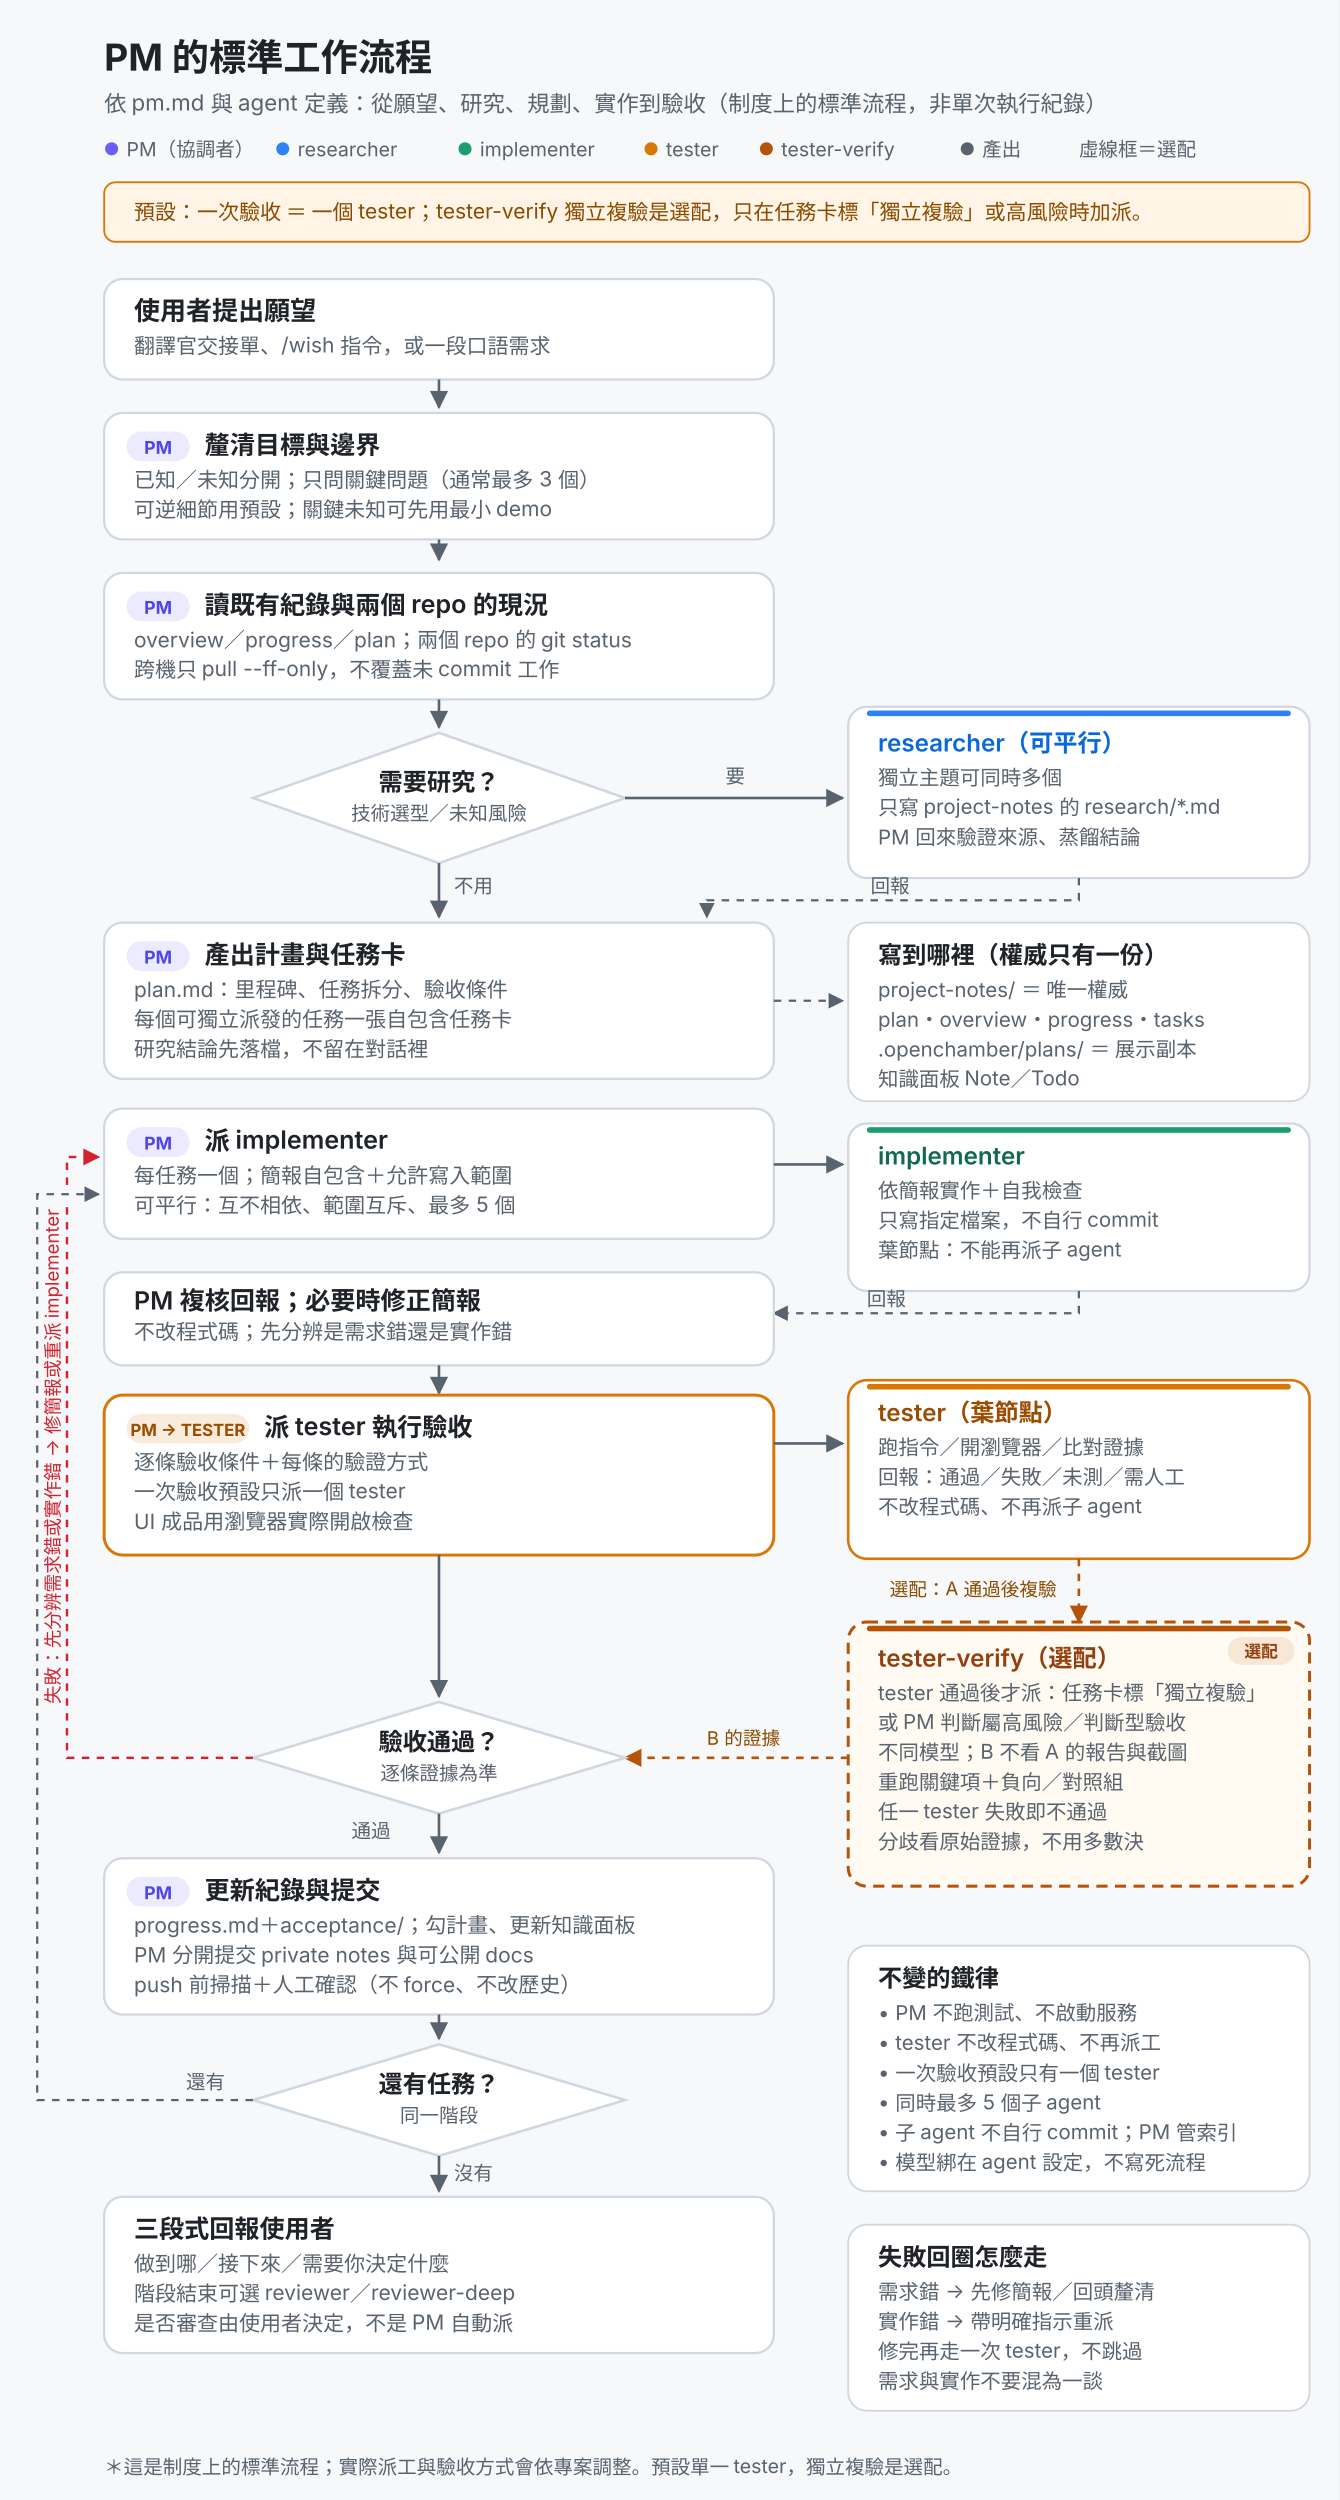
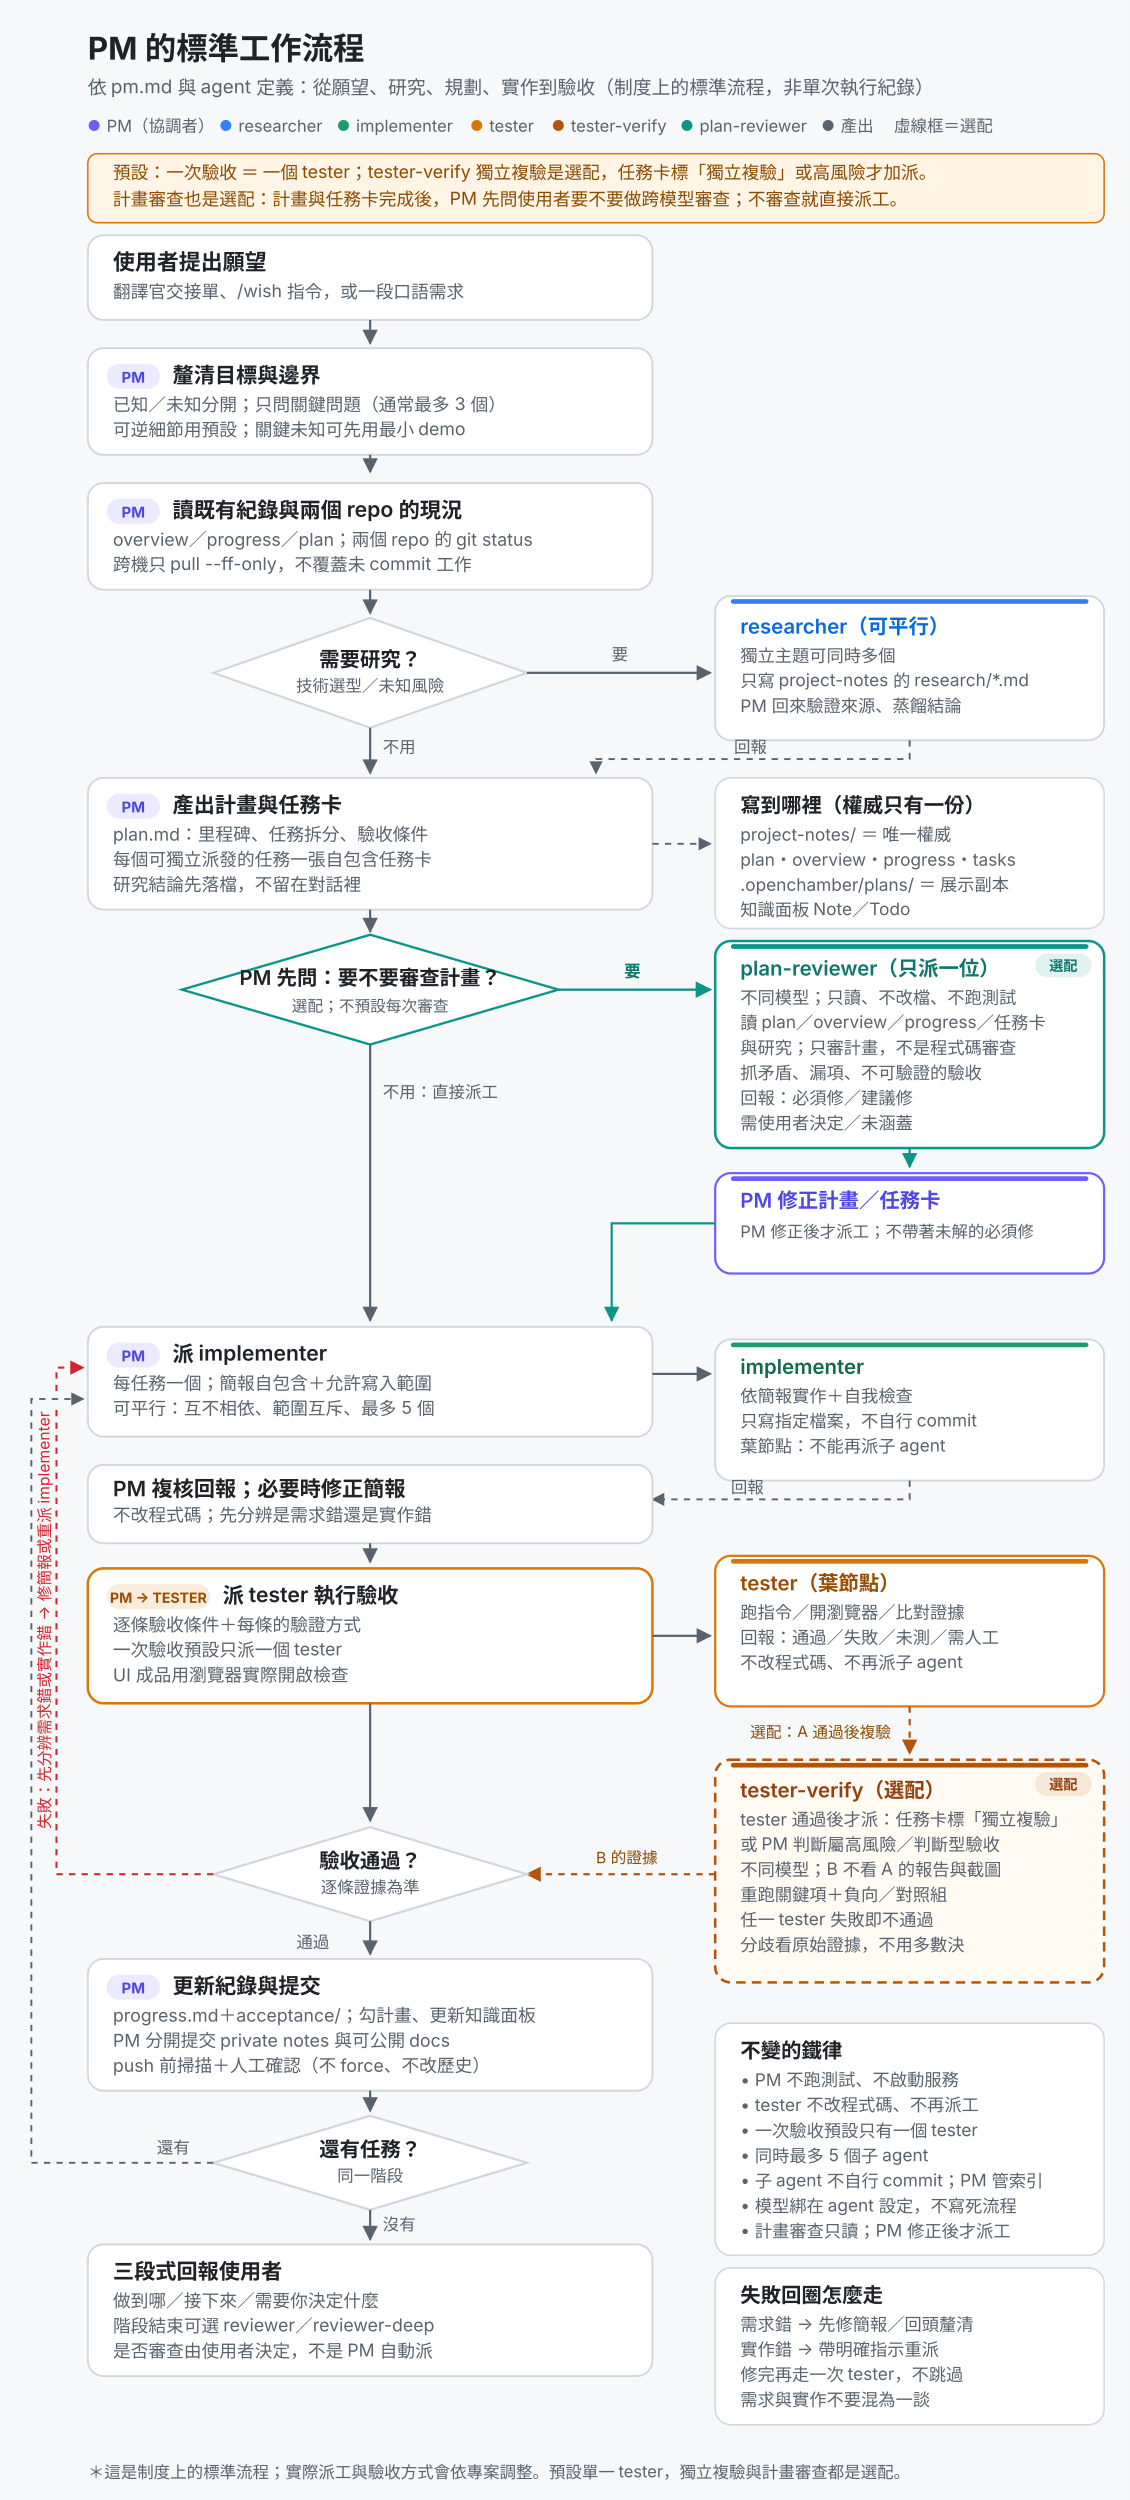
- <svg xmlns="http://www.w3.org/2000/svg" width="720" height="1344" viewBox="0 0 720 1344" role="img" aria-labelledby="svg-title svg-desc" font-family="-apple-system, BlinkMacSystemFont, 'Segoe UI', 'Noto Sans TC', 'Microsoft JhengHei', sans-serif">
+ <svg xmlns="http://www.w3.org/2000/svg" width="720" height="1594" viewBox="0 0 720 1594" role="img" aria-labelledby="svg-title svg-desc" font-family="-apple-system, BlinkMacSystemFont, 'Segoe UI', 'Noto Sans TC', 'Microsoft JhengHei', sans-serif" style="max-width:100%;height:auto">
  <defs>
    <marker id="arrow" viewBox="0 0 10 10" refX="9" refY="5" markerWidth="7" markerHeight="7" orient="auto-start-reverse">
      <path d="M0,0 L10,5 L0,10 z" fill="#59636e" />
    </marker>
    <marker id="arrow-fail" viewBox="0 0 10 10" refX="9" refY="5" markerWidth="7" markerHeight="7" orient="auto-start-reverse">
      <path d="M0,0 L10,5 L0,10 z" fill="#d1242f" />
    </marker>
    <marker id="arrow-opt" viewBox="0 0 10 10" refX="9" refY="5" markerWidth="7" markerHeight="7" orient="auto-start-reverse">
      <path d="M0,0 L10,5 L0,10 z" fill="#b45309" />
    </marker>
+     <marker id="arrow-plan" viewBox="0 0 10 10" refX="9" refY="5" markerWidth="7" markerHeight="7" orient="auto-start-reverse">
+       <path d="M0,0 L10,5 L0,10 z" fill="#0d9488" />
+     </marker>
  </defs>
-   <rect x="0" y="0" width="720" height="1344" fill="#f6f8fa" />
+   <rect x="0" y="0" width="720" height="1594" fill="#f6f8fa" />
  <text x="56" y="38" font-size="20" font-weight="700" fill="#1f2328">PM 的標準工作流程</text>
  <text x="56" y="60" font-size="12" fill="#59636e">依 pm.md 與 agent 定義：從願望、研究、規劃、實作到驗收（制度上的標準流程，非單次執行紀錄）</text>
  <circle cx="60" cy="80" r="3.5" fill="#6d5efc" />
  <text x="68" y="84" font-size="10.5" fill="#59636e">PM（協調者）</text>
-   <circle cx="152" cy="80" r="3.5" fill="#2f81f7" />
-   <text x="160" y="84" font-size="10.5" fill="#59636e">researcher</text>
-   <circle cx="250" cy="80" r="3.5" fill="#1a9e6f" />
-   <text x="258" y="84" font-size="10.5" fill="#59636e">implementer</text>
-   <circle cx="350" cy="80" r="3.5" fill="#d97706" />
-   <text x="358" y="84" font-size="10.5" fill="#59636e">tester</text>
-   <circle cx="412" cy="80" r="3.5" fill="#b45309" />
-   <text x="420" y="84" font-size="10.5" fill="#59636e">tester-verify</text>
-   <circle cx="520" cy="80" r="3.5" fill="#59636e" />
-   <text x="528" y="84" font-size="10.5" fill="#59636e">產出</text>
-   <text x="580" y="84" font-size="10.5" fill="#59636e">虛線框＝選配</text>
-   <rect x="56" y="98" width="648" height="32" rx="6" fill="#fff4e5" stroke="#d97706" stroke-width="1" />
-   <text x="72" y="118" font-size="11.3" fill="#8a4b00">預設：一次驗收 ＝ 一個 tester；tester-verify 獨立複驗是選配，只在任務卡標「獨立複驗」或高風險時加派。</text>
+   <circle cx="144" cy="80" r="3.5" fill="#2f81f7" />
+   <text x="152" y="84" font-size="10.5" fill="#59636e">researcher</text>
+   <circle cx="219" cy="80" r="3.5" fill="#1a9e6f" />
+   <text x="227" y="84" font-size="10.5" fill="#59636e">implementer</text>
+   <circle cx="304" cy="80" r="3.5" fill="#d97706" />
+   <text x="312" y="84" font-size="10.5" fill="#59636e">tester</text>
+   <circle cx="356" cy="80" r="3.5" fill="#b45309" />
+   <text x="364" y="84" font-size="10.5" fill="#59636e">tester-verify</text>
+   <circle cx="438" cy="80" r="3.5" fill="#0d9488" />
+   <text x="446" y="84" font-size="10.5" fill="#59636e">plan-reviewer</text>
+   <circle cx="528" cy="80" r="3.5" fill="#59636e" />
+   <text x="536" y="84" font-size="10.5" fill="#59636e">產出</text>
+   <text x="570" y="84" font-size="10.5" fill="#59636e">虛線框＝選配</text>
+   <rect x="56" y="98" width="648" height="44" rx="6" fill="#fff4e5" stroke="#d97706" stroke-width="1" />
+   <text x="72" y="114" font-size="11.3" fill="#8a4b00">預設：一次驗收 ＝ 一個 tester；tester-verify 獨立複驗是選配，任務卡標「獨立複驗」或高風險才加派。</text>
+   <text x="72" y="131" font-size="11.3" fill="#8a4b00">計畫審查也是選配：計畫與任務卡完成後，PM 先問使用者要不要做跨模型審查；不審查就直接派工。</text>
  <rect x="56" y="150" width="360" height="54" rx="10" fill="#ffffff" stroke="#d0d7de" stroke-width="1.2" />
  <text x="72" y="172" font-size="14" font-weight="600" fill="#1f2328">使用者提出願望</text>
  <text x="72" y="190" font-size="11.3" fill="#59636e">翻譯官交接單、/wish 指令，或一段口語需求</text>
  <path d="M236 204 V219" fill="none" stroke="#59636e" stroke-width="1.4" marker-end="url(#arrow)" />
  <rect x="56" y="222" width="360" height="68" rx="10" fill="#ffffff" stroke="#d0d7de" stroke-width="1.2" />
  <rect x="68" y="232" width="34" height="16" rx="8" fill="#6d5efc" fill-opacity="0.13" />
  <text x="85" y="244" text-anchor="middle" font-size="9.5" font-weight="700" fill="#4f46e5">PM</text>
  <text x="110" y="244" font-size="13.5" font-weight="600" fill="#1f2328">釐清目標與邊界</text>
  <text x="72" y="262" font-size="11.3" fill="#59636e">已知／未知分開；只問關鍵問題（通常最多 3 個）</text>
  <text x="72" y="278" font-size="11.3" fill="#59636e">可逆細節用預設；關鍵未知可先用最小 demo</text>
  <path d="M236 290 V301" fill="none" stroke="#59636e" stroke-width="1.4" marker-end="url(#arrow)" />
  <rect x="56" y="308" width="360" height="68" rx="10" fill="#ffffff" stroke="#d0d7de" stroke-width="1.2" />
  <rect x="68" y="318" width="34" height="16" rx="8" fill="#6d5efc" fill-opacity="0.13" />
  <text x="85" y="330" text-anchor="middle" font-size="9.5" font-weight="700" fill="#4f46e5">PM</text>
  <text x="110" y="330" font-size="13.5" font-weight="600" fill="#1f2328">讀既有紀錄與兩個 repo 的現況</text>
  <text x="72" y="348" font-size="11.3" fill="#59636e">overview／progress／plan；兩個 repo 的 git status</text>
  <text x="72" y="364" font-size="11.3" fill="#59636e">跨機只 pull --ff-only，不覆蓋未 commit 工作</text>
  <path d="M236 376 V391" fill="none" stroke="#59636e" stroke-width="1.4" marker-end="url(#arrow)" />
  <polygon points="236,394 336,429 236,464 136,429" fill="#ffffff" stroke="#d0d7de" stroke-width="1.4" />
  <text x="236" y="425" text-anchor="middle" font-size="13" font-weight="600" fill="#1f2328">需要研究？</text>
  <text x="236" y="441" text-anchor="middle" font-size="10.5" fill="#59636e">技術選型／未知風險</text>
  <path d="M336 429 H453" fill="none" stroke="#59636e" stroke-width="1.4" marker-end="url(#arrow)" />
  <text x="390" y="421" font-size="10.5" fill="#59636e">要</text>
  <rect x="456" y="380" width="248" height="92" rx="10" fill="#ffffff" stroke="#d0d7de" stroke-width="1.2" />
  <rect x="466" y="382" width="228" height="3" rx="1.5" fill="#2f81f7" />
  <text x="472" y="404" font-size="13" font-weight="600" fill="#0969da">researcher（可平行）</text>
  <text x="472" y="422" font-size="11" fill="#59636e">獨立主題可同時多個</text>
  <text x="472" y="438" font-size="11" fill="#59636e">只寫 project-notes 的 research/*.md</text>
  <text x="472" y="454" font-size="11" fill="#59636e">PM 回來驗證來源、蒸餾結論</text>
  <path d="M580 472 V484 H380 V493" fill="none" stroke="#59636e" stroke-width="1.2" stroke-dasharray="4 4" marker-end="url(#arrow)" />
  <text x="468" y="480" font-size="10.5" fill="#59636e">回報</text>
  <path d="M236 464 V493" fill="none" stroke="#59636e" stroke-width="1.4" marker-end="url(#arrow)" />
  <text x="244" y="480" font-size="10.5" fill="#59636e">不用</text>
  <rect x="56" y="496" width="360" height="84" rx="10" fill="#ffffff" stroke="#d0d7de" stroke-width="1.2" />
  <rect x="68" y="506" width="34" height="16" rx="8" fill="#6d5efc" fill-opacity="0.13" />
  <text x="85" y="518" text-anchor="middle" font-size="9.5" font-weight="700" fill="#4f46e5">PM</text>
  <text x="110" y="518" font-size="13.5" font-weight="600" fill="#1f2328">產出計畫與任務卡</text>
  <text x="72" y="536" font-size="11.3" fill="#59636e">plan.md：里程碑、任務拆分、驗收條件</text>
  <text x="72" y="552" font-size="11.3" fill="#59636e">每個可獨立派發的任務一張自包含任務卡</text>
  <text x="72" y="568" font-size="11.3" fill="#59636e">研究結論先落檔，不留在對話裡</text>
  <rect x="456" y="496" width="248" height="96" rx="10" fill="#ffffff" stroke="#d0d7de" stroke-width="1" />
  <text x="472" y="518" font-size="13" font-weight="600" fill="#1f2328">寫到哪裡（權威只有一份）</text>
  <text x="472" y="536" font-size="11" fill="#59636e">project-notes/ ＝ 唯一權威</text>
  <text x="472" y="552" font-size="11" fill="#59636e">plan・overview・progress・tasks</text>
  <text x="472" y="568" font-size="11" fill="#59636e">.openchamber/plans/ ＝ 展示副本</text>
  <text x="472" y="584" font-size="11" fill="#59636e">知識面板 Note／Todo</text>
  <path d="M416 538 H453" fill="none" stroke="#59636e" stroke-width="1.2" stroke-dasharray="4 4" marker-end="url(#arrow)" />
-   <rect x="56" y="596" width="360" height="70" rx="10" fill="#ffffff" stroke="#d0d7de" stroke-width="1.2" />
-   <rect x="68" y="606" width="34" height="16" rx="8" fill="#6d5efc" fill-opacity="0.13" />
-   <text x="85" y="618" text-anchor="middle" font-size="9.5" font-weight="700" fill="#4f46e5">PM</text>
-   <text x="110" y="618" font-size="13.5" font-weight="600" fill="#1f2328">派 implementer</text>
-   <text x="72" y="636" font-size="11.3" fill="#59636e">每任務一個；簡報自包含＋允許寫入範圍</text>
-   <text x="72" y="652" font-size="11.3" fill="#59636e">可平行：互不相依、範圍互斥、最多 5 個</text>
-   <path d="M416 626 H453" fill="none" stroke="#59636e" stroke-width="1.4" marker-end="url(#arrow)" />
-   <rect x="456" y="604" width="248" height="90" rx="10" fill="#ffffff" stroke="#d0d7de" stroke-width="1.2" />
-   <rect x="466" y="606" width="228" height="3" rx="1.5" fill="#1a9e6f" />
-   <text x="472" y="626" font-size="13" font-weight="600" fill="#0f6b4a">implementer</text>
-   <text x="472" y="644" font-size="11" fill="#59636e">依簡報實作＋自我檢查</text>
-   <text x="472" y="660" font-size="11" fill="#59636e">只寫指定檔案，不自行 commit</text>
-   <text x="472" y="676" font-size="11" fill="#59636e">葉節點：不能再派子 agent</text>
-   <path d="M580 694 V706 H416" fill="none" stroke="#59636e" stroke-width="1.2" stroke-dasharray="4 4" marker-end="url(#arrow)" />
-   <text x="466" y="702" font-size="10.5" fill="#59636e">回報</text>
-   <rect x="56" y="684" width="360" height="50" rx="10" fill="#ffffff" stroke="#d0d7de" stroke-width="1.2" />
-   <text x="72" y="704" font-size="13.5" font-weight="600" fill="#1f2328">PM 複核回報；必要時修正簡報</text>
-   <text x="72" y="720" font-size="11.3" fill="#59636e">不改程式碼；先分辨是需求錯還是實作錯</text>
-   <path d="M236 734 V749" fill="none" stroke="#59636e" stroke-width="1.4" marker-end="url(#arrow)" />
-   <rect x="56" y="750" width="360" height="86" rx="10" fill="#ffffff" stroke="#d97706" stroke-width="1.6" />
-   <rect x="68" y="760" width="66" height="16" rx="8" fill="#d97706" fill-opacity="0.14" />
-   <text x="101" y="772" text-anchor="middle" font-size="9" font-weight="700" fill="#9a4c00">PM → TESTER</text>
-   <text x="142" y="772" font-size="13.5" font-weight="600" fill="#1f2328">派 tester 執行驗收</text>
-   <text x="72" y="790" font-size="11.3" fill="#59636e">逐條驗收條件＋每條的驗證方式</text>
-   <text x="72" y="806" font-size="11.3" fill="#59636e">一次驗收預設只派一個 tester</text>
-   <text x="72" y="822" font-size="11.3" fill="#59636e">UI 成品用瀏覽器實際開啟檢查</text>
-   <path d="M416 776 H453" fill="none" stroke="#59636e" stroke-width="1.4" marker-end="url(#arrow)" />
-   <rect x="456" y="742" width="248" height="96" rx="10" fill="#ffffff" stroke="#d97706" stroke-width="1.4" />
-   <rect x="466" y="744" width="228" height="3" rx="1.5" fill="#d97706" />
-   <text x="472" y="764" font-size="13" font-weight="600" fill="#9a4c00">tester（葉節點）</text>
-   <text x="472" y="782" font-size="11" fill="#59636e">跑指令／開瀏覽器／比對證據</text>
-   <text x="472" y="798" font-size="11" fill="#59636e">回報：通過／失敗／未測／需人工</text>
-   <text x="472" y="814" font-size="11" fill="#59636e">不改程式碼、不再派子 agent</text>
-   <rect x="456" y="872" width="248" height="142" rx="10" fill="#fffaf2" stroke="#b45309" stroke-width="1.6" stroke-dasharray="6 4" />
-   <rect x="466" y="874" width="228" height="3" rx="1.5" fill="#b45309" />
-   <rect x="660" y="880" width="36" height="15" rx="7.5" fill="#b45309" fill-opacity="0.12" />
-   <text x="678" y="891" text-anchor="middle" font-size="9" font-weight="700" fill="#92400e">選配</text>
-   <text x="472" y="896" font-size="13" font-weight="600" fill="#92400e">tester-verify（選配）</text>
-   <text x="472" y="914" font-size="11" fill="#59636e">tester 通過後才派：任務卡標「獨立複驗」</text>
-   <text x="472" y="930" font-size="11" fill="#59636e">或 PM 判斷屬高風險／判斷型驗收</text>
-   <text x="472" y="946" font-size="11" fill="#59636e">不同模型；B 不看 A 的報告與截圖</text>
-   <text x="472" y="962" font-size="11" fill="#59636e">重跑關鍵項＋負向／對照組</text>
-   <text x="472" y="978" font-size="11" fill="#59636e">任一 tester 失敗即不通過</text>
-   <text x="472" y="994" font-size="11" fill="#59636e">分歧看原始證據，不用多數決</text>
-   <path d="M580 838 V872" fill="none" stroke="#b45309" stroke-width="1.4" stroke-dasharray="4 4" marker-end="url(#arrow-opt)" />
-   <text x="568" y="858" text-anchor="end" font-size="10" fill="#8a4b00">選配：A 通過後複驗</text>
-   <path d="M456 945 H336" fill="none" stroke="#b45309" stroke-width="1.4" stroke-dasharray="4 4" marker-end="url(#arrow-opt)" />
-   <text x="380" y="938" font-size="10" fill="#8a4b00">B 的證據</text>
-   <path d="M236 836 V912" fill="none" stroke="#59636e" stroke-width="1.4" marker-end="url(#arrow)" />
-   <polygon points="236,915 336,945 236,975 136,945" fill="#ffffff" stroke="#d0d7de" stroke-width="1.4" />
-   <text x="236" y="941" text-anchor="middle" font-size="13" font-weight="600" fill="#1f2328">驗收通過？</text>
-   <text x="236" y="957" text-anchor="middle" font-size="10.5" fill="#59636e">逐條證據為準</text>
-   <path d="M136 945 H36 V622 H53" fill="none" stroke="#d1242f" stroke-width="1.3" stroke-dasharray="4 4" marker-end="url(#arrow-fail)" />
-   <text transform="rotate(-90 32 783)" x="32" y="783" text-anchor="middle" font-size="10" fill="#d1242f">失敗：先分辨需求錯或實作錯 → 修簡報或重派 implementer</text>
-   <path d="M236 975 V996" fill="none" stroke="#59636e" stroke-width="1.4" marker-end="url(#arrow)" />
-   <text x="210" y="988" text-anchor="end" font-size="10.5" fill="#59636e">通過</text>
-   <rect x="56" y="999" width="360" height="84" rx="10" fill="#ffffff" stroke="#d0d7de" stroke-width="1.2" />
-   <rect x="68" y="1009" width="34" height="16" rx="8" fill="#6d5efc" fill-opacity="0.13" />
-   <text x="85" y="1021" text-anchor="middle" font-size="9.5" font-weight="700" fill="#4f46e5">PM</text>
-   <text x="110" y="1021" font-size="13.5" font-weight="600" fill="#1f2328">更新紀錄與提交</text>
-   <text x="72" y="1039" font-size="11.3" fill="#59636e">progress.md＋acceptance/；勾計畫、更新知識面板</text>
-   <text x="72" y="1055" font-size="11.3" fill="#59636e">PM 分開提交 private notes 與可公開 docs</text>
-   <text x="72" y="1071" font-size="11.3" fill="#59636e">push 前掃描＋人工確認（不 force、不改歷史）</text>
-   <path d="M236 1083 V1096" fill="none" stroke="#59636e" stroke-width="1.4" marker-end="url(#arrow)" />
-   <polygon points="236,1099 336,1129 236,1159 136,1129" fill="#ffffff" stroke="#d0d7de" stroke-width="1.4" />
-   <text x="236" y="1125" text-anchor="middle" font-size="13" font-weight="600" fill="#1f2328">還有任務？</text>
-   <text x="236" y="1141" text-anchor="middle" font-size="10.5" fill="#59636e">同一階段</text>
-   <path d="M236 1159 V1178" fill="none" stroke="#59636e" stroke-width="1.4" marker-end="url(#arrow)" />
-   <text x="244" y="1172" font-size="10.5" fill="#59636e">沒有</text>
-   <rect x="56" y="1181" width="360" height="84" rx="10" fill="#ffffff" stroke="#d0d7de" stroke-width="1.2" />
-   <text x="72" y="1203" font-size="13.5" font-weight="600" fill="#1f2328">三段式回報使用者</text>
-   <text x="72" y="1221" font-size="11.3" fill="#59636e">做到哪／接下來／需要你決定什麼</text>
-   <text x="72" y="1237" font-size="11.3" fill="#59636e">階段結束可選 reviewer／reviewer-deep</text>
-   <text x="72" y="1253" font-size="11.3" fill="#59636e">是否審查由使用者決定，不是 PM 自動派</text>
-   <rect x="32" y="638" width="8" height="8" fill="#f6f8fa" />
-   <path d="M136 1129 H20 V642 H53" fill="none" stroke="#59636e" stroke-width="1.2" stroke-dasharray="4 4" marker-end="url(#arrow)" />
-   <text x="100" y="1123" font-size="10.5" fill="#59636e">還有</text>
-   <rect x="456" y="1046" width="248" height="132" rx="10" fill="#ffffff" stroke="#d0d7de" stroke-width="1" />
-   <text x="472" y="1068" font-size="13" font-weight="600" fill="#1f2328">不變的鐵律</text>
-   <text x="472" y="1086" font-size="11" fill="#59636e">• PM 不跑測試、不啟動服務</text>
-   <text x="472" y="1102" font-size="11" fill="#59636e">• tester 不改程式碼、不再派工</text>
-   <text x="472" y="1118" font-size="11" fill="#59636e">• 一次驗收預設只有一個 tester</text>
-   <text x="472" y="1134" font-size="11" fill="#59636e">• 同時最多 5 個子 agent</text>
-   <text x="472" y="1150" font-size="11" fill="#59636e">• 子 agent 不自行 commit；PM 管索引</text>
-   <text x="472" y="1166" font-size="11" fill="#59636e">• 模型綁在 agent 設定，不寫死流程</text>
-   <rect x="456" y="1196" width="248" height="100" rx="10" fill="#ffffff" stroke="#d0d7de" stroke-width="1" />
-   <text x="472" y="1218" font-size="13" font-weight="600" fill="#1f2328">失敗回圈怎麼走</text>
-   <text x="472" y="1236" font-size="11" fill="#59636e">需求錯 → 先修簡報／回頭釐清</text>
-   <text x="472" y="1252" font-size="11" fill="#59636e">實作錯 → 帶明確指示重派</text>
-   <text x="472" y="1268" font-size="11" fill="#59636e">修完再走一次 tester，不跳過</text>
-   <text x="472" y="1284" font-size="11" fill="#59636e">需求與實作不要混為一談</text>
-   <text x="56" y="1330" font-size="10.5" fill="#59636e">＊這是制度上的標準流程；實際派工與驗收方式會依專案調整。預設單一 tester，獨立複驗是選配。</text>
+   <path d="M236 580 V594" fill="none" stroke="#59636e" stroke-width="1.4" marker-end="url(#arrow)" />
+   <polygon points="236,596 356,631 236,666 116,631" fill="#ffffff" stroke="#0d9488" stroke-width="1.5" />
+   <text x="236" y="628" text-anchor="middle" font-size="13" font-weight="600" fill="#1f2328">PM 先問：要不要審查計畫？</text>
+   <text x="236" y="645" text-anchor="middle" font-size="10" fill="#59636e">選配；不預設每次審查</text>
+   <path d="M356 631 H453" fill="none" stroke="#0d9488" stroke-width="1.5" marker-end="url(#arrow-plan)" />
+   <text x="398" y="623" font-size="10.5" font-weight="600" fill="#0f766e">要</text>
+   <path d="M236 666 V842" fill="none" stroke="#59636e" stroke-width="1.4" marker-end="url(#arrow)" />
+   <text x="244" y="700" font-size="10.5" fill="#59636e">不用：直接派工</text>
+   <rect x="456" y="600" width="248" height="132" rx="10" fill="#ffffff" stroke="#0d9488" stroke-width="1.6" />
+   <rect x="466" y="602" width="228" height="3" rx="1.5" fill="#0d9488" />
+   <rect x="660" y="608" width="36" height="15" rx="7.5" fill="#0d9488" fill-opacity="0.12" />
+   <text x="678" y="619" text-anchor="middle" font-size="9" font-weight="700" fill="#0f766e">選配</text>
+   <text x="472" y="622" font-size="13" font-weight="600" fill="#0f766e">plan-reviewer（只派一位）</text>
+   <text x="472" y="640" font-size="11" fill="#59636e">不同模型；只讀、不改檔、不跑測試</text>
+   <text x="472" y="656" font-size="11" fill="#59636e">讀 plan／overview／progress／任務卡</text>
+   <text x="472" y="672" font-size="11" fill="#59636e">　與研究；只審計畫，不是程式碼審查</text>
+   <text x="472" y="688" font-size="11" fill="#59636e">抓矛盾、漏項、不可驗證的驗收</text>
+   <text x="472" y="704" font-size="11" fill="#59636e">回報：必須修／建議修</text>
+   <text x="472" y="720" font-size="11" fill="#59636e">　　　需使用者決定／未涵蓋</text>
+   <path d="M580 732 V744" fill="none" stroke="#0d9488" stroke-width="1.4" marker-end="url(#arrow-plan)" />
+   <rect x="456" y="748" width="248" height="64" rx="10" fill="#ffffff" stroke="#6d5efc" stroke-width="1.4" />
+   <rect x="466" y="750" width="228" height="3" rx="1.5" fill="#6d5efc" />
+   <text x="472" y="770" font-size="13" font-weight="600" fill="#4f46e5">PM 修正計畫／任務卡</text>
+   <text x="472" y="789" font-size="10.5" fill="#59636e">PM 修正後才派工；不帶著未解的必須修</text>
+   <path d="M456 780 H390 V842" fill="none" stroke="#0d9488" stroke-width="1.4" marker-end="url(#arrow-plan)" />
+   <rect x="56" y="846" width="360" height="70" rx="10" fill="#ffffff" stroke="#d0d7de" stroke-width="1.2" />
+   <rect x="68" y="856" width="34" height="16" rx="8" fill="#6d5efc" fill-opacity="0.13" />
+   <text x="85" y="868" text-anchor="middle" font-size="9.5" font-weight="700" fill="#4f46e5">PM</text>
+   <text x="110" y="868" font-size="13.5" font-weight="600" fill="#1f2328">派 implementer</text>
+   <text x="72" y="886" font-size="11.3" fill="#59636e">每任務一個；簡報自包含＋允許寫入範圍</text>
+   <text x="72" y="902" font-size="11.3" fill="#59636e">可平行：互不相依、範圍互斥、最多 5 個</text>
+   <path d="M416 876 H453" fill="none" stroke="#59636e" stroke-width="1.4" marker-end="url(#arrow)" />
+   <rect x="456" y="854" width="248" height="90" rx="10" fill="#ffffff" stroke="#d0d7de" stroke-width="1.2" />
+   <rect x="466" y="856" width="228" height="3" rx="1.5" fill="#1a9e6f" />
+   <text x="472" y="876" font-size="13" font-weight="600" fill="#0f6b4a">implementer</text>
+   <text x="472" y="894" font-size="11" fill="#59636e">依簡報實作＋自我檢查</text>
+   <text x="472" y="910" font-size="11" fill="#59636e">只寫指定檔案，不自行 commit</text>
+   <text x="472" y="926" font-size="11" fill="#59636e">葉節點：不能再派子 agent</text>
+   <path d="M580 944 V956 H416" fill="none" stroke="#59636e" stroke-width="1.2" stroke-dasharray="4 4" marker-end="url(#arrow)" />
+   <text x="466" y="952" font-size="10.5" fill="#59636e">回報</text>
+   <rect x="56" y="934" width="360" height="50" rx="10" fill="#ffffff" stroke="#d0d7de" stroke-width="1.2" />
+   <text x="72" y="954" font-size="13.5" font-weight="600" fill="#1f2328">PM 複核回報；必要時修正簡報</text>
+   <text x="72" y="970" font-size="11.3" fill="#59636e">不改程式碼；先分辨是需求錯還是實作錯</text>
+   <path d="M236 984 V996" fill="none" stroke="#59636e" stroke-width="1.4" marker-end="url(#arrow)" />
+   <rect x="56" y="1000" width="360" height="86" rx="10" fill="#ffffff" stroke="#d97706" stroke-width="1.6" />
+   <rect x="68" y="1010" width="66" height="16" rx="8" fill="#d97706" fill-opacity="0.14" />
+   <text x="101" y="1022" text-anchor="middle" font-size="9" font-weight="700" fill="#9a4c00">PM → TESTER</text>
+   <text x="142" y="1022" font-size="13.5" font-weight="600" fill="#1f2328">派 tester 執行驗收</text>
+   <text x="72" y="1040" font-size="11.3" fill="#59636e">逐條驗收條件＋每條的驗證方式</text>
+   <text x="72" y="1056" font-size="11.3" fill="#59636e">一次驗收預設只派一個 tester</text>
+   <text x="72" y="1072" font-size="11.3" fill="#59636e">UI 成品用瀏覽器實際開啟檢查</text>
+   <path d="M416 1043 H453" fill="none" stroke="#59636e" stroke-width="1.4" marker-end="url(#arrow)" />
+   <rect x="456" y="992" width="248" height="96" rx="10" fill="#ffffff" stroke="#d97706" stroke-width="1.4" />
+   <rect x="466" y="994" width="228" height="3" rx="1.5" fill="#d97706" />
+   <text x="472" y="1014" font-size="13" font-weight="600" fill="#9a4c00">tester（葉節點）</text>
+   <text x="472" y="1032" font-size="11" fill="#59636e">跑指令／開瀏覽器／比對證據</text>
+   <text x="472" y="1048" font-size="11" fill="#59636e">回報：通過／失敗／未測／需人工</text>
+   <text x="472" y="1064" font-size="11" fill="#59636e">不改程式碼、不再派子 agent</text>
+   <rect x="456" y="1122" width="248" height="142" rx="10" fill="#fffaf2" stroke="#b45309" stroke-width="1.6" stroke-dasharray="6 4" />
+   <rect x="466" y="1124" width="228" height="3" rx="1.5" fill="#b45309" />
+   <rect x="660" y="1130" width="36" height="15" rx="7.5" fill="#b45309" fill-opacity="0.12" />
+   <text x="678" y="1141" text-anchor="middle" font-size="9" font-weight="700" fill="#92400e">選配</text>
+   <text x="472" y="1146" font-size="13" font-weight="600" fill="#92400e">tester-verify（選配）</text>
+   <text x="472" y="1164" font-size="11" fill="#59636e">tester 通過後才派：任務卡標「獨立複驗」</text>
+   <text x="472" y="1180" font-size="11" fill="#59636e">或 PM 判斷屬高風險／判斷型驗收</text>
+   <text x="472" y="1196" font-size="11" fill="#59636e">不同模型；B 不看 A 的報告與截圖</text>
+   <text x="472" y="1212" font-size="11" fill="#59636e">重跑關鍵項＋負向／對照組</text>
+   <text x="472" y="1228" font-size="11" fill="#59636e">任一 tester 失敗即不通過</text>
+   <text x="472" y="1244" font-size="11" fill="#59636e">分歧看原始證據，不用多數決</text>
+   <path d="M580 1088 V1118" fill="none" stroke="#b45309" stroke-width="1.4" stroke-dasharray="4 4" marker-end="url(#arrow-opt)" />
+   <text x="568" y="1108" text-anchor="end" font-size="10" fill="#8a4b00">選配：A 通過後複驗</text>
+   <path d="M456 1195 H336" fill="none" stroke="#b45309" stroke-width="1.4" stroke-dasharray="4 4" marker-end="url(#arrow-opt)" />
+   <text x="380" y="1188" font-size="10" fill="#8a4b00">B 的證據</text>
+   <path d="M236 1086 V1161" fill="none" stroke="#59636e" stroke-width="1.4" marker-end="url(#arrow)" />
+   <polygon points="236,1165 336,1195 236,1225 136,1195" fill="#ffffff" stroke="#d0d7de" stroke-width="1.4" />
+   <text x="236" y="1191" text-anchor="middle" font-size="13" font-weight="600" fill="#1f2328">驗收通過？</text>
+   <text x="236" y="1207" text-anchor="middle" font-size="10.5" fill="#59636e">逐條證據為準</text>
+   <path d="M136 1195 H36 V872 H53" fill="none" stroke="#d1242f" stroke-width="1.3" stroke-dasharray="4 4" marker-end="url(#arrow-fail)" />
+   <text transform="rotate(-90 32 1033)" x="32" y="1033" text-anchor="middle" font-size="10" fill="#d1242f">失敗：先分辨需求錯或實作錯 → 修簡報或重派 implementer</text>
+   <path d="M236 1225 V1246" fill="none" stroke="#59636e" stroke-width="1.4" marker-end="url(#arrow)" />
+   <text x="210" y="1242" text-anchor="end" font-size="10.5" fill="#59636e">通過</text>
+   <rect x="56" y="1249" width="360" height="84" rx="10" fill="#ffffff" stroke="#d0d7de" stroke-width="1.2" />
+   <rect x="68" y="1259" width="34" height="16" rx="8" fill="#6d5efc" fill-opacity="0.13" />
+   <text x="85" y="1271" text-anchor="middle" font-size="9.5" font-weight="700" fill="#4f46e5">PM</text>
+   <text x="110" y="1271" font-size="13.5" font-weight="600" fill="#1f2328">更新紀錄與提交</text>
+   <text x="72" y="1289" font-size="11.3" fill="#59636e">progress.md＋acceptance/；勾計畫、更新知識面板</text>
+   <text x="72" y="1305" font-size="11.3" fill="#59636e">PM 分開提交 private notes 與可公開 docs</text>
+   <text x="72" y="1321" font-size="11.3" fill="#59636e">push 前掃描＋人工確認（不 force、不改歷史）</text>
+   <path d="M236 1333 V1346" fill="none" stroke="#59636e" stroke-width="1.4" marker-end="url(#arrow)" />
+   <polygon points="236,1349 336,1379 236,1409 136,1379" fill="#ffffff" stroke="#d0d7de" stroke-width="1.4" />
+   <text x="236" y="1375" text-anchor="middle" font-size="13" font-weight="600" fill="#1f2328">還有任務？</text>
+   <text x="236" y="1391" text-anchor="middle" font-size="10.5" fill="#59636e">同一階段</text>
+   <path d="M236 1409 V1428" fill="none" stroke="#59636e" stroke-width="1.4" marker-end="url(#arrow)" />
+   <text x="244" y="1422" font-size="10.5" fill="#59636e">沒有</text>
+   <rect x="56" y="1431" width="360" height="84" rx="10" fill="#ffffff" stroke="#d0d7de" stroke-width="1.2" />
+   <text x="72" y="1453" font-size="13.5" font-weight="600" fill="#1f2328">三段式回報使用者</text>
+   <text x="72" y="1471" font-size="11.3" fill="#59636e">做到哪／接下來／需要你決定什麼</text>
+   <text x="72" y="1487" font-size="11.3" fill="#59636e">階段結束可選 reviewer／reviewer-deep</text>
+   <text x="72" y="1503" font-size="11.3" fill="#59636e">是否審查由使用者決定，不是 PM 自動派</text>
+   <rect x="32" y="888" width="8" height="8" fill="#f6f8fa" />
+   <path d="M136 1379 H20 V892 H53" fill="none" stroke="#59636e" stroke-width="1.2" stroke-dasharray="4 4" marker-end="url(#arrow)" />
+   <text x="100" y="1373" font-size="10.5" fill="#59636e">還有</text>
+   <rect x="456" y="1290" width="248" height="148" rx="10" fill="#ffffff" stroke="#d0d7de" stroke-width="1" />
+   <text x="472" y="1312" font-size="13" font-weight="600" fill="#1f2328">不變的鐵律</text>
+   <text x="472" y="1330" font-size="11" fill="#59636e">• PM 不跑測試、不啟動服務</text>
+   <text x="472" y="1346" font-size="11" fill="#59636e">• tester 不改程式碼、不再派工</text>
+   <text x="472" y="1362" font-size="11" fill="#59636e">• 一次驗收預設只有一個 tester</text>
+   <text x="472" y="1378" font-size="11" fill="#59636e">• 同時最多 5 個子 agent</text>
+   <text x="472" y="1394" font-size="11" fill="#59636e">• 子 agent 不自行 commit；PM 管索引</text>
+   <text x="472" y="1410" font-size="11" fill="#59636e">• 模型綁在 agent 設定，不寫死流程</text>
+   <text x="472" y="1426" font-size="11" fill="#59636e">• 計畫審查只讀；PM 修正後才派工</text>
+   <rect x="456" y="1446" width="248" height="100" rx="10" fill="#ffffff" stroke="#d0d7de" stroke-width="1" />
+   <text x="472" y="1468" font-size="13" font-weight="600" fill="#1f2328">失敗回圈怎麼走</text>
+   <text x="472" y="1486" font-size="11" fill="#59636e">需求錯 → 先修簡報／回頭釐清</text>
+   <text x="472" y="1502" font-size="11" fill="#59636e">實作錯 → 帶明確指示重派</text>
+   <text x="472" y="1518" font-size="11" fill="#59636e">修完再走一次 tester，不跳過</text>
+   <text x="472" y="1534" font-size="11" fill="#59636e">需求與實作不要混為一談</text>
+   <text x="56" y="1580" font-size="10.5" fill="#59636e">＊這是制度上的標準流程；實際派工與驗收方式會依專案調整。預設單一 tester，獨立複驗與計畫審查都是選配。</text>
</svg>
